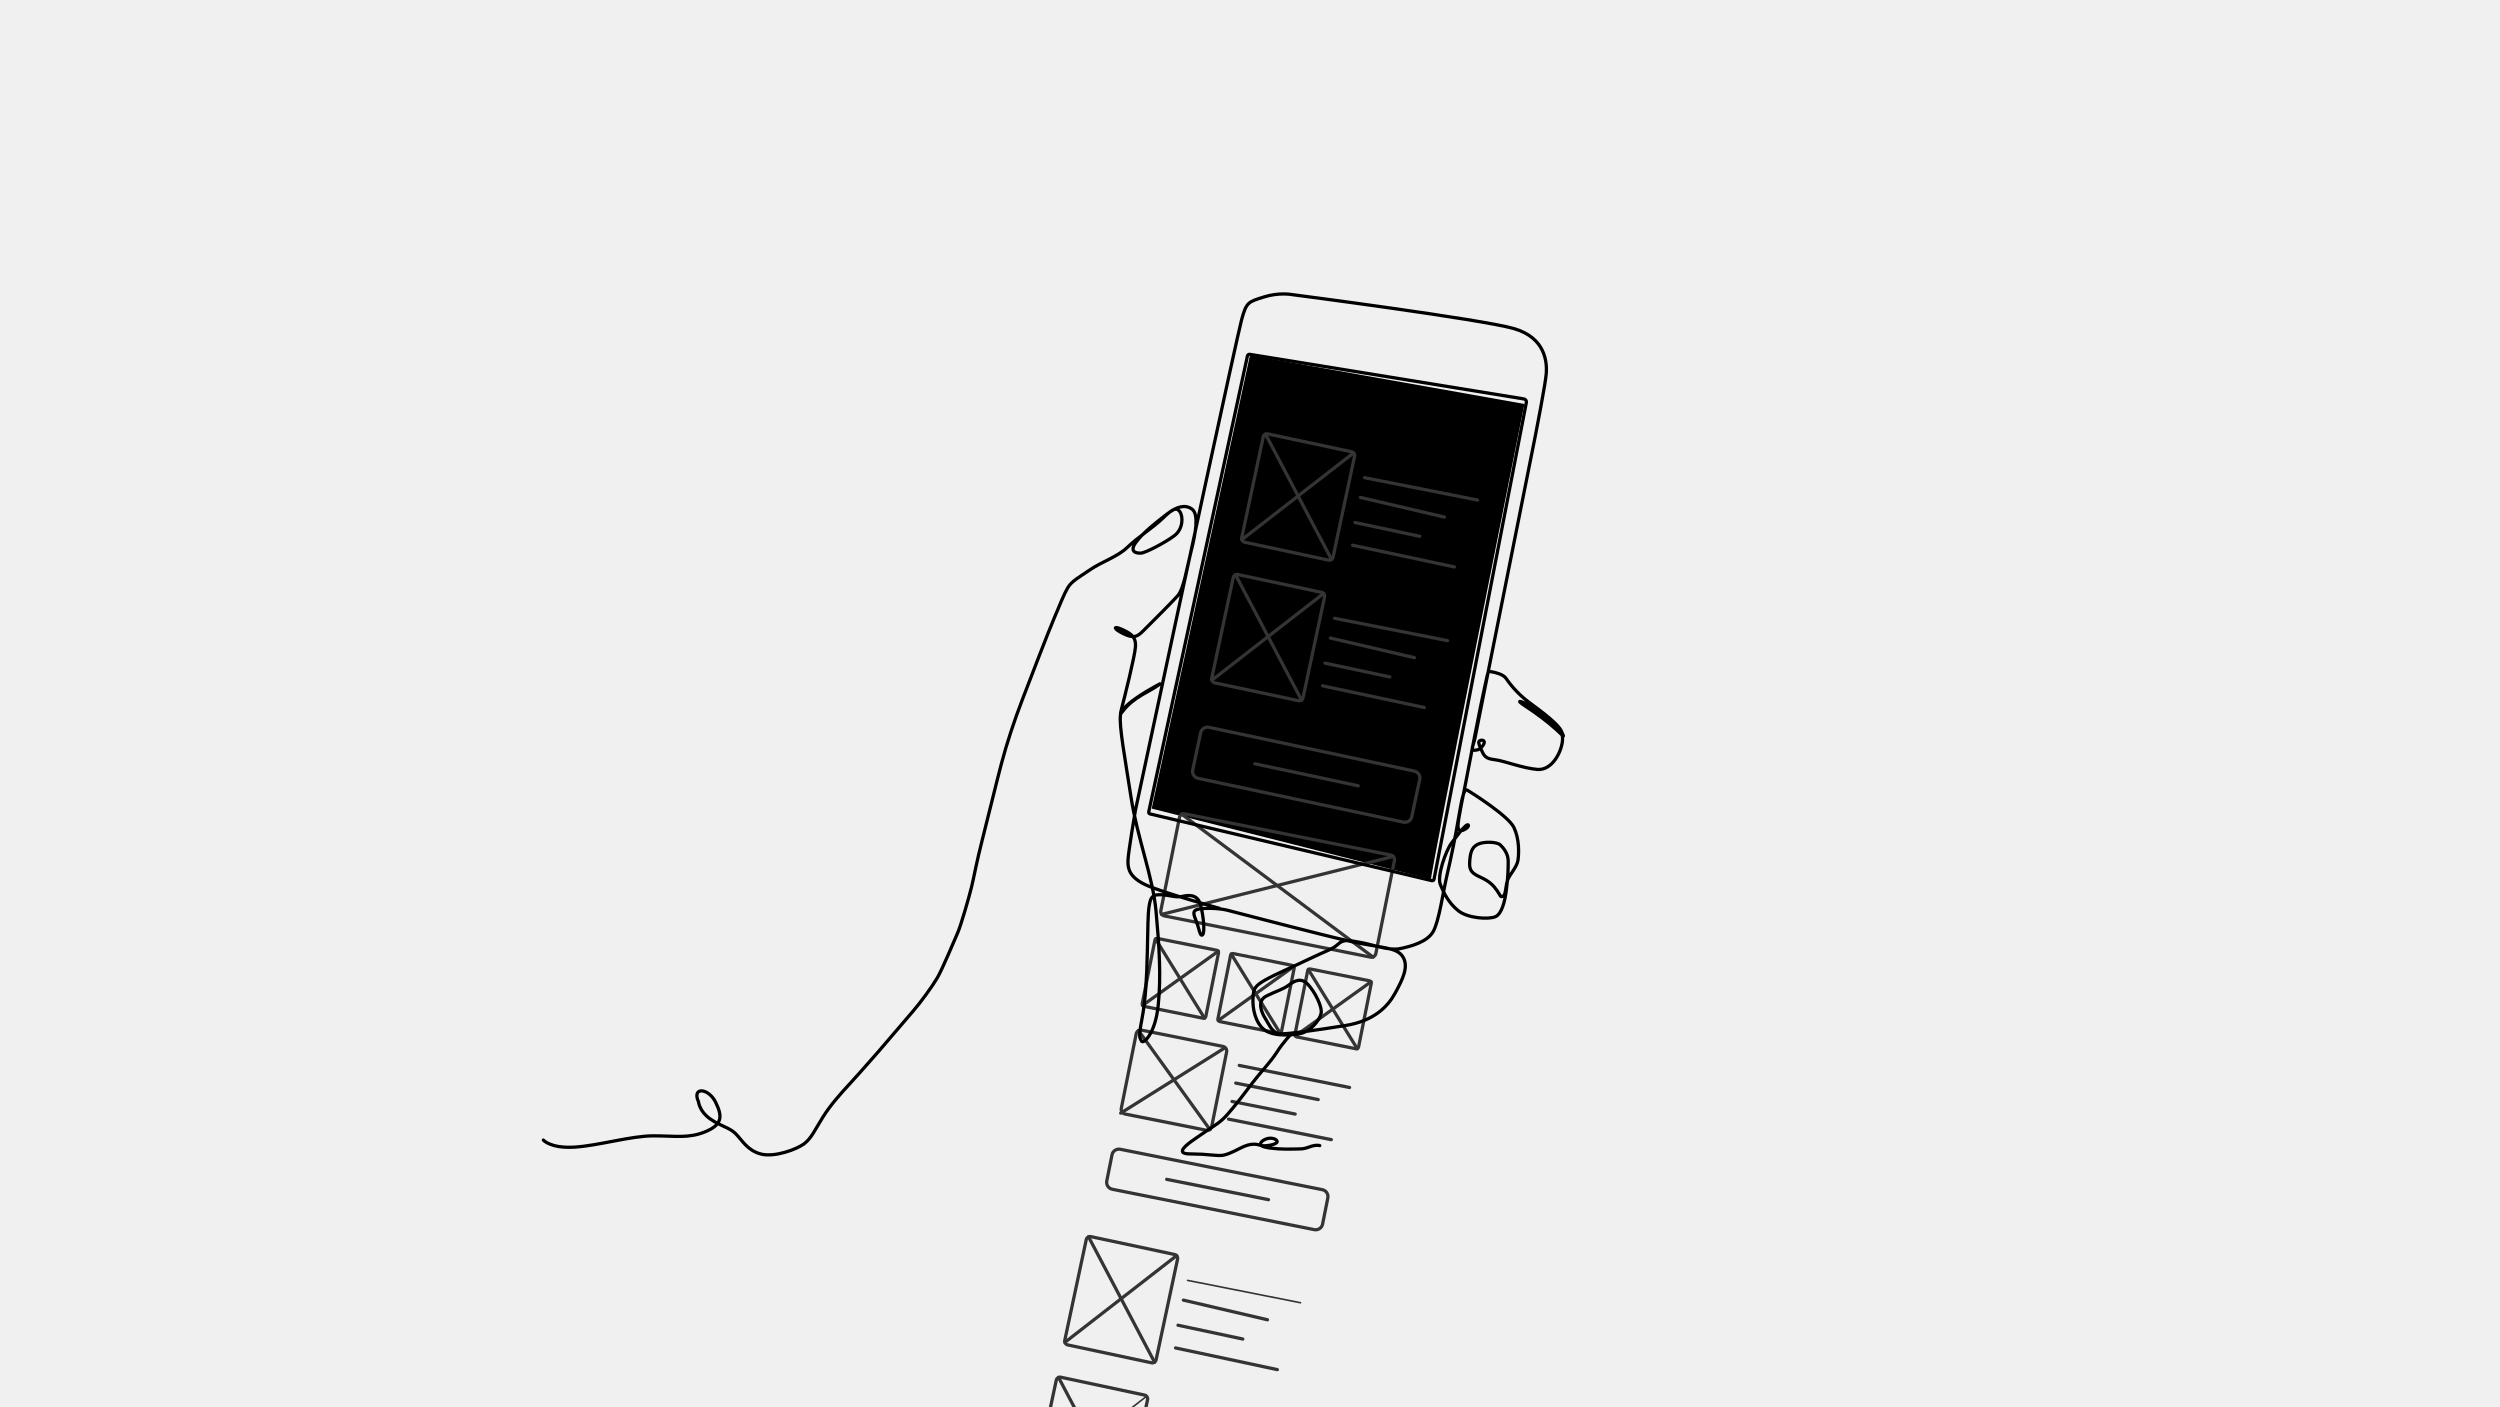
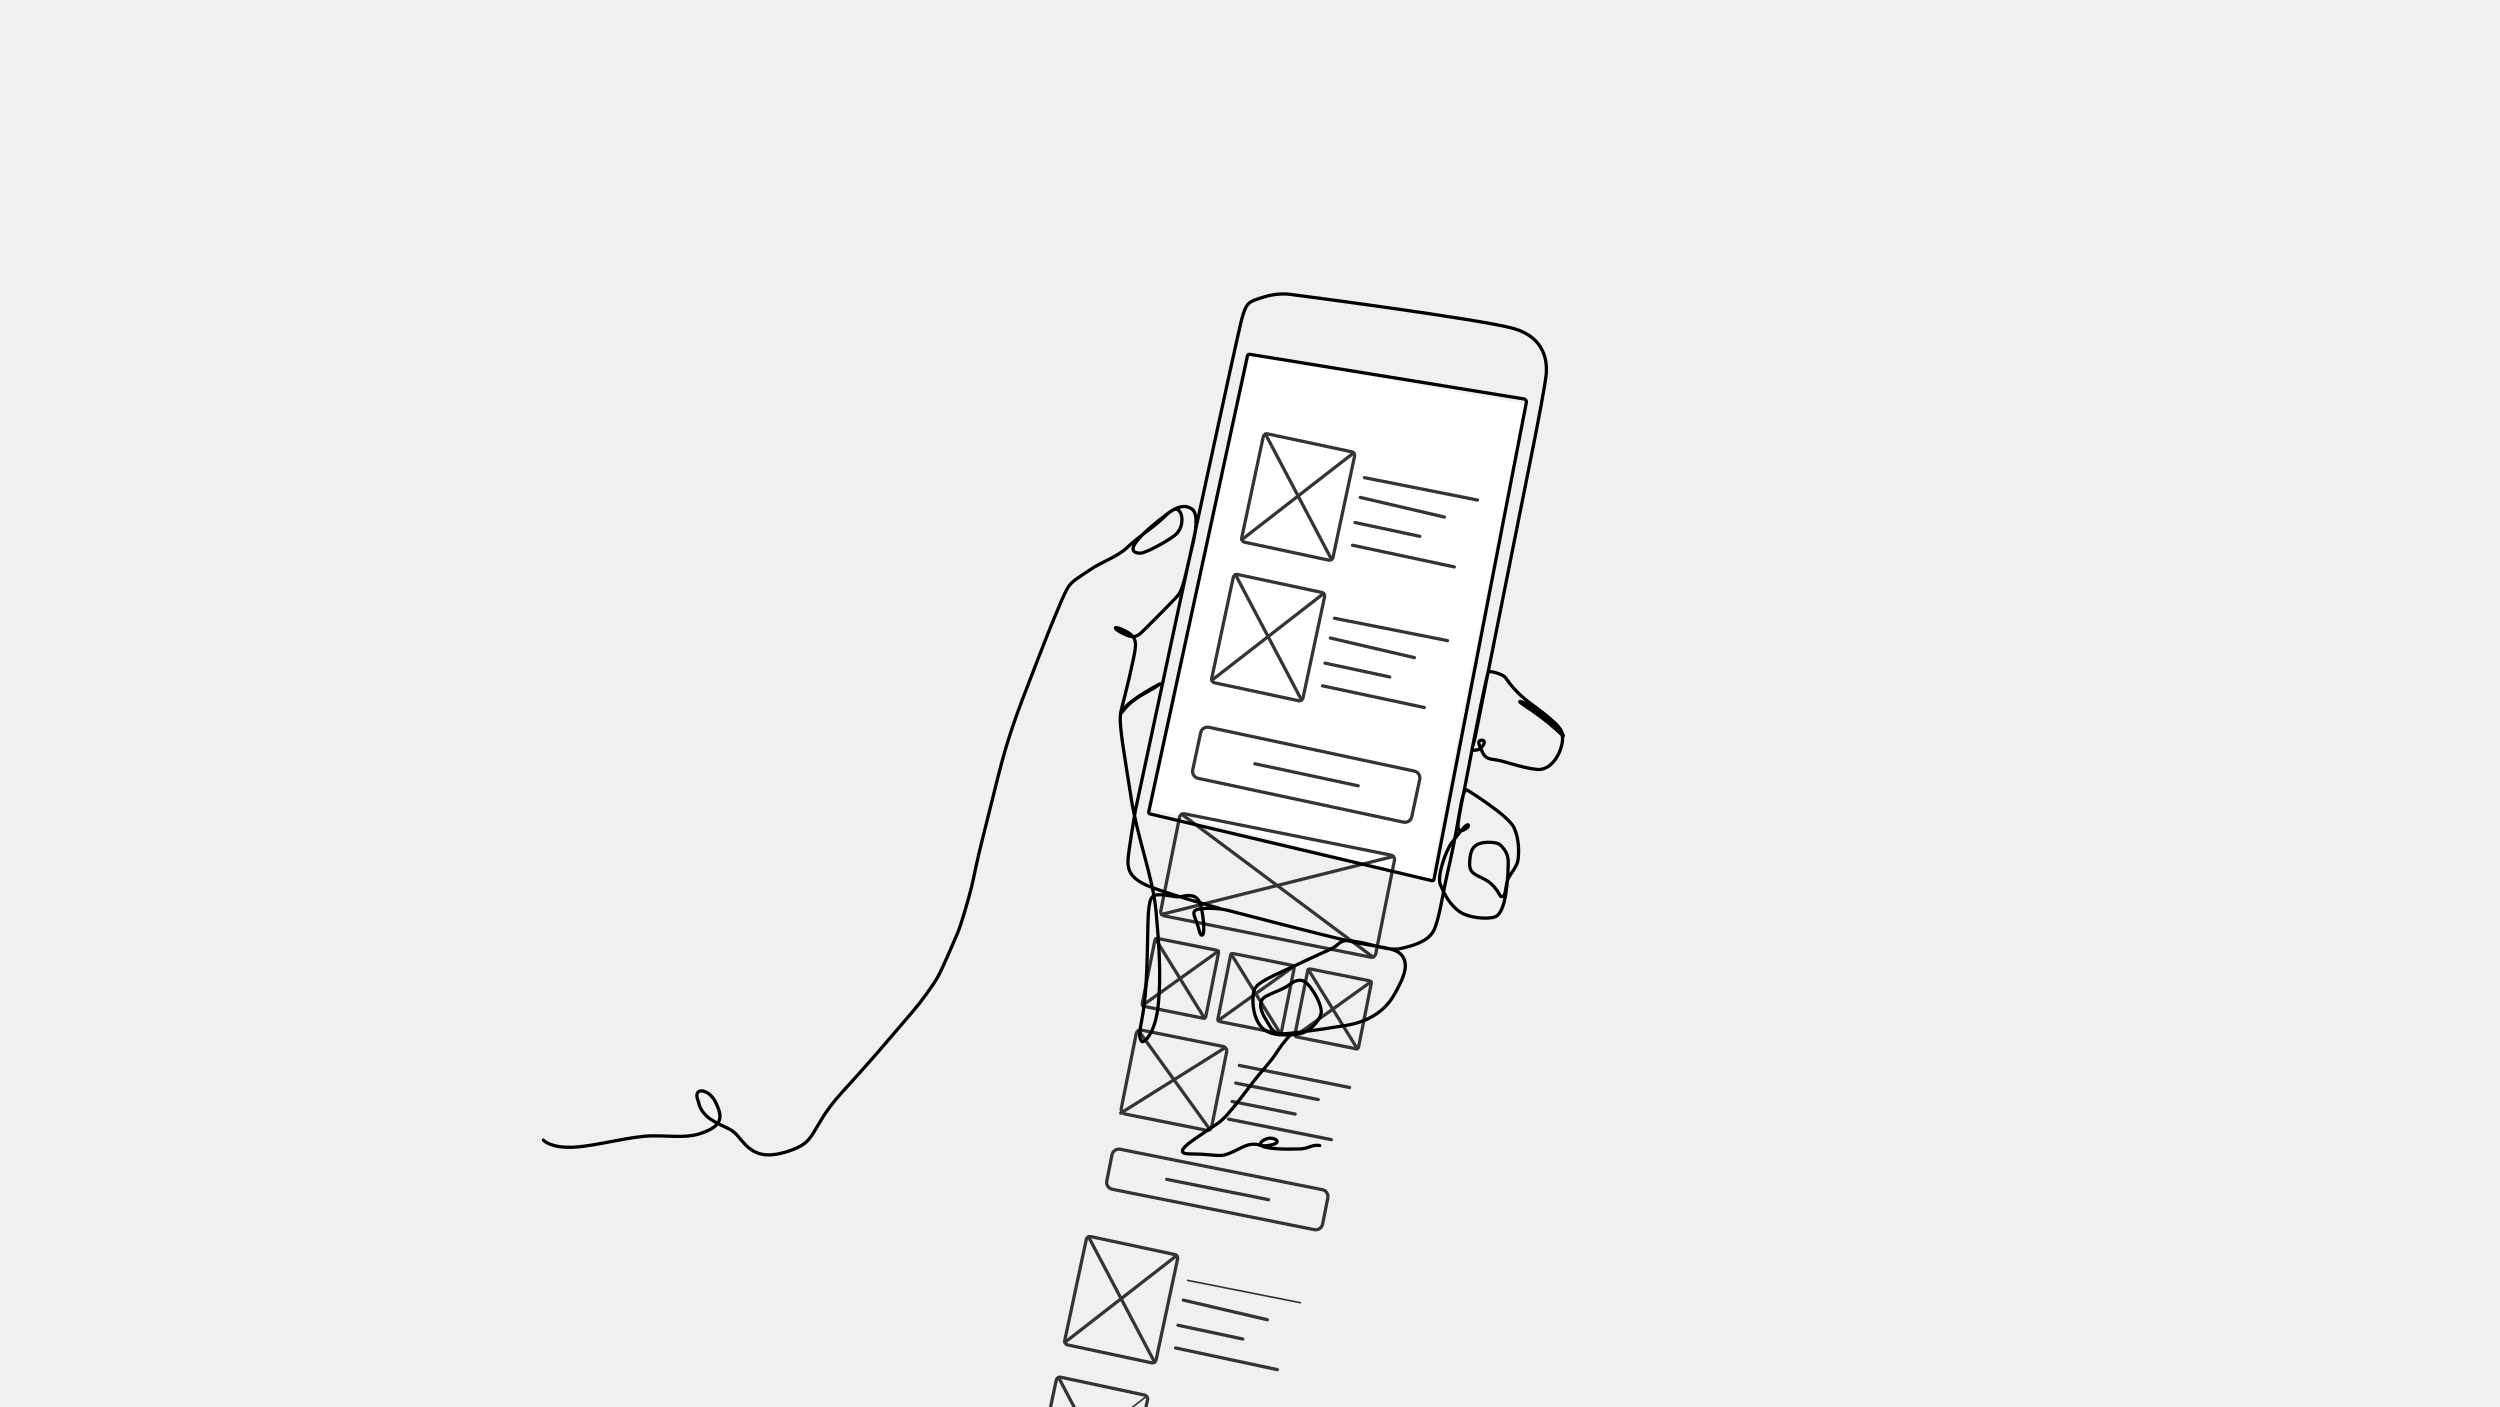
<svg xmlns="http://www.w3.org/2000/svg" xmlns:xlink="http://www.w3.org/1999/xlink" preserveAspectRatio="xMidYMid meet" width="1920" height="1080" viewBox="0 0 1920 1080" style="width:100%;height:100%">
  <defs>
    <animate repeatCount="indefinite" dur="5.88s" begin="0s" xlink:href="#_R_G_L_0_G_L_3_G" fill="freeze" attributeName="opacity" from="0" to="1" keyTimes="0;0.252;0.32;1" values="0;0;1;1" keySplines="0.167 0.167 0.833 0.833;0.167 0.167 0.833 0.833;0 0 0 0" calcMode="spline" />
    <animateMotion repeatCount="indefinite" dur="5.88s" begin="0s" xlink:href="#_R_G_L_0_G_L_2_G" fill="freeze" keyTimes="0;0.32;0.85;1" path="M960 540 C960,540 960,540 960,540 C960,540 1146,-262 1146,-262 C1146,-262 1146,-262 1146,-262 " keyPoints="0;0;1;1" keySplines="0.167 0.167 0.833 0.833;0.167 0.167 0.833 0.833;0 0 0 0" calcMode="spline" />
    <animateTransform repeatCount="indefinite" dur="5.88s" begin="0s" xlink:href="#_R_G_L_0_G_L_2_G" fill="freeze" attributeName="transform" from="-960 -540" to="-960 -540" type="translate" additive="sum" keyTimes="0;1" values="-960 -540;-960 -540" keySplines="0 0 1 1" calcMode="spline" />
    <animate attributeType="XML" attributeName="opacity" dur="6s" from="0" to="1" xlink:href="#time_group" />
  </defs>
  <g id="_R_G">
    <g id="_R_G_L_0_G">
      <g id="_R_G_L_0_G_L_3_G" transform=" translate(960, 540) translate(0, 0)">
-         <path id="_R_G_L_0_G_L_3_G_D_0_P_0" fill="#000000" fill-opacity="1" fill-rule="nonzero" d=" M0 -267.25 C0,-267.25 -75.5,81 -75.5,81 C-75.5,81 140.5,135.5 139,135.5 C137.5,135.5 210.75,-229.75 210.75,-229.75 C210.75,-229.75 0,-267.25 0,-267.25z " />
+         <path id="_R_G_L_0_G_L_3_G_D_0_P_0" fill="#ffffff" fill-opacity="1" fill-rule="nonzero" d=" M0 -267.25 C0,-267.25 -75.5,81 -75.5,81 C-75.5,81 140.5,135.5 139,135.5 C137.5,135.5 210.75,-229.75 210.75,-229.75 C210.75,-229.75 0,-267.25 0,-267.25z " />
      </g>
      <g id="_R_G_L_0_G_L_2_G">
        <g id="_R_G_L_0_G_L_2_G_L_0_G" transform=" translate(962.012, 743.929) scale(1.26, 1.26) translate(-138.053, -331.212)">
          <path id="_R_G_L_0_G_L_2_G_L_0_G_D_0_P_0" stroke="#343434" stroke-linecap="round" stroke-linejoin="round" fill="none" stroke-width="2" stroke-opacity="1" d=" M209.94 324.19 C209.94,324.19 84.23,299.06 84.23,299.06 C82.76,298.76 81.81,297.34 82.1,295.87 C82.1,295.87 93.48,238.98 93.48,238.98 C93.77,237.52 95.2,236.57 96.67,236.86 C96.67,236.86 222.38,262 222.38,262 C223.84,262.29 224.8,263.72 224.5,265.18 C224.5,265.18 213.13,322.07 213.13,322.07 C212.84,323.54 211.41,324.49 209.94,324.19z " />
          <path id="_R_G_L_0_G_L_2_G_L_0_G_D_1_P_0" stroke="#343434" stroke-linecap="round" stroke-linejoin="round" fill="none" stroke-width="2" stroke-opacity="1" d=" M94.74 237.03 C94.74,237.03 211.48,324.19 211.48,324.19 " />
          <path id="_R_G_L_0_G_L_2_G_L_0_G_D_2_P_0" stroke="#343434" stroke-linecap="round" stroke-linejoin="round" fill="none" stroke-width="2" stroke-opacity="1" d=" M82.51 298.16 C82.51,298.16 223.75,262.83 223.75,262.83 " />
          <path id="_R_G_L_0_G_L_2_G_L_0_G_D_3_P_0" stroke="#343434" stroke-linecap="round" stroke-linejoin="round" fill="none" stroke-width="2" stroke-opacity="1" d=" M107.91 361.42 C107.91,361.42 71.83,354.21 71.83,354.21 C71.09,354.06 70.61,353.34 70.76,352.6 C70.76,352.6 78.5,313.87 78.5,313.87 C78.65,313.13 79.37,312.65 80.11,312.8 C80.11,312.8 116.19,320.01 116.19,320.01 C116.93,320.16 117.41,320.88 117.26,321.62 C117.26,321.62 109.52,360.35 109.52,360.35 C109.37,361.09 108.65,361.57 107.91,361.42z " />
          <path id="_R_G_L_0_G_L_2_G_L_0_G_D_4_P_0" stroke="#343434" stroke-linecap="round" stroke-linejoin="round" fill="none" stroke-width="2" stroke-opacity="1" d=" M71.03 353.56 C71.03,353.56 117.14,320.56 117.14,320.56 " />
          <path id="_R_G_L_0_G_L_2_G_L_0_G_D_5_P_0" stroke="#343434" stroke-linecap="round" stroke-linejoin="round" fill="none" stroke-width="2" stroke-opacity="1" d=" M78.87 313.07 C78.87,313.07 108.74,361.41 108.74,361.41 " />
          <path id="_R_G_L_0_G_L_2_G_L_0_G_D_6_P_0" stroke="#343434" stroke-linecap="round" stroke-linejoin="round" fill="none" stroke-width="2" stroke-opacity="1" d=" M154.04 370.65 C154.04,370.65 117.96,363.44 117.96,363.44 C117.22,363.29 116.74,362.57 116.89,361.83 C116.89,361.83 124.63,323.09 124.63,323.09 C124.78,322.35 125.5,321.87 126.25,322.02 C126.25,322.02 162.32,329.23 162.32,329.23 C163.06,329.38 163.55,330.1 163.4,330.84 C163.4,330.84 155.65,369.58 155.65,369.58 C155.5,370.32 154.78,370.8 154.04,370.65z " />
          <path id="_R_G_L_0_G_L_2_G_L_0_G_D_7_P_0" stroke="#343434" stroke-linecap="round" stroke-linejoin="round" fill="none" stroke-width="2" stroke-opacity="1" d=" M117.16 362.78 C117.16,362.78 163.27,329.79 163.27,329.79 " />
          <path id="_R_G_L_0_G_L_2_G_L_0_G_D_8_P_0" stroke="#343434" stroke-linecap="round" stroke-linejoin="round" fill="none" stroke-width="2" stroke-opacity="1" d=" M125.01 322.29 C125.01,322.29 154.88,370.63 154.88,370.63 " />
          <path id="_R_G_L_0_G_L_2_G_L_0_G_D_9_P_0" stroke="#343434" stroke-linecap="round" stroke-linejoin="round" fill="none" stroke-width="2" stroke-opacity="1" d=" M201.02 380.04 C201.02,380.04 164.94,372.83 164.94,372.83 C164.2,372.68 163.72,371.96 163.87,371.22 C163.87,371.22 171.61,332.49 171.61,332.49 C171.76,331.75 172.48,331.27 173.22,331.41 C173.22,331.41 209.3,338.63 209.3,338.63 C210.04,338.78 210.52,339.5 210.37,340.24 C210.37,340.24 202.63,378.97 202.63,378.97 C202.48,379.71 201.76,380.19 201.02,380.04z " />
          <path id="_R_G_L_0_G_L_2_G_L_0_G_D_10_P_0" stroke="#343434" stroke-linecap="round" stroke-linejoin="round" fill="none" stroke-width="2" stroke-opacity="1" d=" M164.13 372.18 C164.13,372.18 210.24,339.18 210.24,339.18 " />
          <path id="_R_G_L_0_G_L_2_G_L_0_G_D_11_P_0" stroke="#343434" stroke-linecap="round" stroke-linejoin="round" fill="none" stroke-width="2" stroke-opacity="1" d=" M171.98 331.69 C171.98,331.69 201.85,380.03 201.85,380.03 " />
          <path id="_R_G_L_0_G_L_2_G_L_0_G_D_12_P_0" stroke="#343434" stroke-linecap="round" stroke-linejoin="round" fill="none" stroke-width="2" stroke-opacity="1" d=" M109.73 429.69 C109.73,429.69 60.26,419.8 60.26,419.8 C58.7,419.49 57.69,417.97 58,416.41 C58,416.41 67.08,370.97 67.08,370.97 C67.4,369.41 68.92,368.39 70.48,368.71 C70.48,368.71 119.95,378.6 119.95,378.6 C121.51,378.91 122.52,380.43 122.21,381.99 C122.21,381.99 113.12,427.43 113.12,427.43 C112.81,428.99 111.29,430 109.73,429.69z " />
          <path id="_R_G_L_0_G_L_2_G_L_0_G_D_13_P_0" stroke="#343434" stroke-linecap="round" stroke-linejoin="round" fill="none" stroke-width="2" stroke-opacity="1" d=" M175.65 490.29 C175.65,490.29 52.53,465.67 52.53,465.67 C50.2,465.2 48.69,462.94 49.16,460.61 C49.16,460.61 52.35,444.67 52.35,444.67 C52.81,442.35 55.08,440.84 57.4,441.3 C57.4,441.3 180.52,465.92 180.52,465.92 C182.85,466.39 184.35,468.65 183.89,470.98 C183.89,470.98 180.7,486.92 180.7,486.92 C180.24,489.24 177.97,490.75 175.65,490.29z " />
          <path id="_R_G_L_0_G_L_2_G_L_0_G_D_14_P_0" stroke="#343434" stroke-linecap="round" stroke-linejoin="round" fill="none" stroke-width="2" stroke-opacity="1" d=" M68.44 368.88 C68.44,368.88 112.06,429.34 112.06,429.34 " />
          <path id="_R_G_L_0_G_L_2_G_L_0_G_D_15_P_0" stroke="#343434" stroke-linecap="round" stroke-linejoin="round" fill="none" stroke-width="2" stroke-opacity="1" d=" M57.64 419.28 C57.64,419.28 121.19,379.43 121.19,379.43 " />
          <path id="_R_G_L_0_G_L_2_G_L_0_G_D_16_P_0" stroke="#343434" stroke-linecap="round" stroke-linejoin="round" fill="none" stroke-width="2" stroke-opacity="1" d=" M129.92 390.2 C129.92,390.2 197.13,403.64 197.13,403.64 " />
          <path id="_R_G_L_0_G_L_2_G_L_0_G_D_17_P_0" stroke="#343434" stroke-linecap="round" stroke-linejoin="round" fill="none" stroke-width="2" stroke-opacity="1" d=" M127.77 400.96 C127.77,400.96 178.02,411.01 178.02,411.01 " />
          <path id="_R_G_L_0_G_L_2_G_L_0_G_D_18_P_0" stroke="#343434" stroke-linecap="round" stroke-linejoin="round" fill="none" stroke-width="2" stroke-opacity="1" d=" M125.52 412.16 C125.52,412.16 163.99,419.85 163.99,419.85 " />
          <path id="_R_G_L_0_G_L_2_G_L_0_G_D_19_P_0" stroke="#343434" stroke-linecap="round" stroke-linejoin="round" fill="none" stroke-width="2" stroke-opacity="1" d=" M123.37 422.92 C123.37,422.92 186.01,435.44 186.01,435.44 " />
          <path id="_R_G_L_0_G_L_2_G_L_0_G_D_20_P_0" stroke="#343434" stroke-linecap="round" stroke-linejoin="round" fill="none" stroke-width="2" stroke-opacity="1" d=" M85.68 459.63 C85.68,459.63 147.73,472.03 147.73,472.03 " />
          <path id="_R_G_L_0_G_L_2_G_L_0_G_D_21_P_0" stroke="#343434" stroke-linecap="round" stroke-linejoin="round" fill="none" stroke-width="2" stroke-opacity="1" d=" M229.97 241.9 C229.97,241.9 104.85,215.21 104.85,215.21 C102.53,214.71 101.05,212.43 101.54,210.11 C101.54,210.11 106.38,187.42 106.38,187.42 C106.88,185.1 109.16,183.62 111.48,184.11 C111.48,184.11 236.61,210.8 236.61,210.8 C238.93,211.3 240.41,213.58 239.91,215.9 C239.91,215.9 235.07,238.59 235.07,238.59 C234.58,240.91 232.29,242.39 229.97,241.9z " />
          <path id="_R_G_L_0_G_L_2_G_L_0_G_D_22_P_0" stroke="#343434" stroke-linecap="round" stroke-linejoin="round" fill="none" stroke-width="2" stroke-opacity="1" d=" M139.42 206.33 C139.42,206.33 202.41,219.76 202.41,219.76 " />
          <path id="_R_G_L_0_G_L_2_G_L_0_G_D_23_P_0" stroke="#343434" stroke-linecap="round" stroke-linejoin="round" fill="none" stroke-width="2" stroke-opacity="1" d=" M184.31 82.19 C184.31,82.19 133.21,71.29 133.21,71.29 C131.95,71.02 131.15,69.78 131.42,68.52 C131.42,68.52 144.53,7.06 144.53,7.06 C144.79,5.8 146.03,5 147.29,5.27 C147.29,5.27 198.39,16.17 198.39,16.17 C199.65,16.44 200.45,17.67 200.18,18.93 C200.18,18.93 187.07,80.39 187.07,80.39 C186.8,81.65 185.57,82.45 184.31,82.19z " />
          <path id="_R_G_L_0_G_L_2_G_L_0_G_D_24_P_0" stroke="#343434" stroke-linecap="round" stroke-linejoin="round" fill="none" stroke-width="2" stroke-opacity="1" d=" M199.63 16.82 C199.63,16.82 131.49,69.71 131.49,69.71 " />
          <path id="_R_G_L_0_G_L_2_G_L_0_G_D_25_P_0" stroke="#343434" stroke-linecap="round" stroke-linejoin="round" fill="none" stroke-width="2" stroke-opacity="1" d=" M145.88 5.36 C145.88,5.36 186.16,81.81 186.16,81.81 " />
          <path id="_R_G_L_0_G_L_2_G_L_0_G_D_26_P_0" stroke="#343434" stroke-linecap="round" stroke-linejoin="round" fill="none" stroke-width="2" stroke-opacity="1" d=" M206.27 31.94 C206.27,31.94 275.11,45.58 275.11,45.58 " />
          <path id="_R_G_L_0_G_L_2_G_L_0_G_D_27_P_0" stroke="#343434" stroke-linecap="round" stroke-linejoin="round" fill="none" stroke-width="2" stroke-opacity="1" d=" M203.7 43.98 C203.7,43.98 254.96,55.96 254.96,55.96 " />
          <path id="_R_G_L_0_G_L_2_G_L_0_G_D_28_P_0" stroke="#343434" stroke-linecap="round" stroke-linejoin="round" fill="none" stroke-width="2" stroke-opacity="1" d=" M200.44 59.28 C200.44,59.28 239.94,67.7 239.94,67.7 " />
          <path id="_R_G_L_0_G_L_2_G_L_0_G_D_29_P_0" stroke="#343434" stroke-linecap="round" stroke-linejoin="round" fill="none" stroke-width="2" stroke-opacity="1" d=" M198.95 73.12 C198.95,73.12 260.99,86.35 260.99,86.35 " />
          <path id="_R_G_L_0_G_L_2_G_L_0_G_D_30_P_0" stroke="#343434" stroke-linecap="round" stroke-linejoin="round" fill="none" stroke-width="2" stroke-opacity="1" d=" M166.03 167.89 C166.03,167.89 114.93,156.99 114.93,156.99 C113.67,156.72 112.87,155.48 113.13,154.22 C113.13,154.22 126.25,92.76 126.25,92.76 C126.51,91.51 127.75,90.7 129.01,90.97 C129.01,90.97 180.11,101.87 180.11,101.87 C181.37,102.14 182.17,103.38 181.9,104.64 C181.9,104.64 168.79,166.09 168.79,166.09 C168.52,167.35 167.28,168.16 166.03,167.89z " />
          <path id="_R_G_L_0_G_L_2_G_L_0_G_D_31_P_0" stroke="#343434" stroke-linecap="round" stroke-linejoin="round" fill="none" stroke-width="2" stroke-opacity="1" d=" M181.35 102.52 C181.35,102.52 113.21,155.41 113.21,155.41 " />
          <path id="_R_G_L_0_G_L_2_G_L_0_G_D_32_P_0" stroke="#343434" stroke-linecap="round" stroke-linejoin="round" fill="none" stroke-width="2" stroke-opacity="1" d=" M127.6 91.06 C127.6,91.06 167.88,167.51 167.88,167.51 " />
          <path id="_R_G_L_0_G_L_2_G_L_0_G_D_33_P_0" stroke="#343434" stroke-linecap="round" stroke-linejoin="round" fill="none" stroke-width="2" stroke-opacity="1" d=" M187.99 117.64 C187.99,117.64 256.83,131.28 256.83,131.28 " />
          <path id="_R_G_L_0_G_L_2_G_L_0_G_D_34_P_0" stroke="#343434" stroke-linecap="round" stroke-linejoin="round" fill="none" stroke-width="2" stroke-opacity="1" d=" M185.42 129.68 C185.42,129.68 236.67,141.66 236.67,141.66 " />
          <path id="_R_G_L_0_G_L_2_G_L_0_G_D_35_P_0" stroke="#343434" stroke-linecap="round" stroke-linejoin="round" fill="none" stroke-width="2" stroke-opacity="1" d=" M182.16 144.98 C182.16,144.98 221.66,153.41 221.66,153.41 " />
          <path id="_R_G_L_0_G_L_2_G_L_0_G_D_36_P_0" stroke="#343434" stroke-linecap="round" stroke-linejoin="round" fill="none" stroke-width="2" stroke-opacity="1" d=" M180.67 158.82 C180.67,158.82 242.71,172.05 242.71,172.05 " />
          <path id="_R_G_L_0_G_L_2_G_L_0_G_D_37_P_0" stroke="#343434" stroke-linecap="round" stroke-linejoin="round" fill="none" stroke-width="2" stroke-opacity="1" d=" M76.44 571.45 C76.44,571.45 25.34,560.55 25.34,560.55 C24.08,560.29 23.28,559.05 23.55,557.79 C23.55,557.79 36.66,496.33 36.66,496.33 C36.93,495.07 38.17,494.27 39.42,494.54 C39.42,494.54 90.52,505.44 90.52,505.44 C91.78,505.71 92.58,506.94 92.32,508.2 C92.32,508.2 79.21,569.66 79.21,569.66 C78.94,570.92 77.7,571.72 76.44,571.45z " />
          <path id="_R_G_L_0_G_L_2_G_L_0_G_D_38_P_0" stroke="#343434" stroke-linecap="round" stroke-linejoin="round" fill="none" stroke-width="2" stroke-opacity="1" d=" M91.76 506.09 C91.76,506.09 23.63,558.98 23.63,558.98 " />
          <path id="_R_G_L_0_G_L_2_G_L_0_G_D_39_P_0" stroke="#343434" stroke-linecap="round" stroke-linejoin="round" fill="none" stroke-width="2" stroke-opacity="1" d=" M38.02 494.63 C38.02,494.63 78.29,571.08 78.29,571.08 " />
          <path id="_R_G_L_0_G_L_2_G_L_0_G_D_40_P_0" stroke="#343434" stroke-linecap="round" stroke-linejoin="round" fill="none" stroke-width="1" stroke-opacity="1" d=" M98.41 521.21 C98.41,521.21 167.24,534.85 167.24,534.85 " />
          <path id="_R_G_L_0_G_L_2_G_L_0_G_D_41_P_0" stroke="#343434" stroke-linecap="round" stroke-linejoin="round" fill="none" stroke-width="2" stroke-opacity="1" d=" M95.84 533.25 C95.84,533.25 147.09,545.23 147.09,545.23 " />
          <path id="_R_G_L_0_G_L_2_G_L_0_G_D_42_P_0" stroke="#343434" stroke-linecap="round" stroke-linejoin="round" fill="none" stroke-width="2" stroke-opacity="1" d=" M92.57 548.55 C92.57,548.55 132.07,556.97 132.07,556.97 " />
          <path id="_R_G_L_0_G_L_2_G_L_0_G_D_43_P_0" stroke="#343434" stroke-linecap="round" stroke-linejoin="round" fill="none" stroke-width="2" stroke-opacity="1" d=" M91.08 562.39 C91.08,562.39 153.12,575.62 153.12,575.62 " />
          <path id="_R_G_L_0_G_L_2_G_L_0_G_D_44_P_0" stroke="#343434" stroke-linecap="round" stroke-linejoin="round" fill="none" stroke-width="2" stroke-opacity="1" d=" M58.16 657.16 C58.16,657.16 7.06,646.26 7.06,646.26 C5.8,645.99 5,644.75 5.27,643.49 C5.27,643.49 18.38,582.03 18.38,582.03 C18.65,580.77 19.89,579.97 21.14,580.24 C21.14,580.24 72.24,591.14 72.24,591.14 C73.5,591.41 74.3,592.65 74.03,593.9 C74.03,593.9 60.92,655.36 60.92,655.36 C60.66,656.62 59.42,657.42 58.16,657.16z " />
          <path id="_R_G_L_0_G_L_2_G_L_0_G_D_45_P_0" stroke="#343434" stroke-linecap="round" stroke-linejoin="round" fill="none" stroke-width="1" stroke-opacity="1" d=" M73.48 591.79 C73.48,591.79 5.34,644.68 5.34,644.68 " />
          <path id="_R_G_L_0_G_L_2_G_L_0_G_D_46_P_0" stroke="#343434" stroke-linecap="round" stroke-linejoin="round" fill="none" stroke-width="2" stroke-opacity="1" d=" M19.74 580.33 C19.74,580.33 60.01,656.78 60.01,656.78 " />
          <path id="_R_G_L_0_G_L_2_G_L_0_G_D_47_P_0" stroke="#343434" stroke-linecap="round" stroke-linejoin="round" fill="none" stroke-width="1" stroke-opacity="1" d=" M78.82 612.92 C78.82,612.92 149.15,626.85 149.15,626.85 " />
          <path id="_R_G_L_0_G_L_2_G_L_0_G_D_48_P_0" stroke="#343434" stroke-linecap="round" stroke-linejoin="round" fill="none" stroke-width="1" stroke-opacity="1" d=" M76.19 625.21 C76.19,625.21 128.56,637.46 128.56,637.46 " />
        </g>
      </g>
      <g id="_R_G_L_0_G_L_1_G" transform=" translate(1027.279, 579.848) scale(1.26, 1.26) translate(-120.246, -249.334)">
        <path id="_R_G_L_0_G_L_1_G_D_0_P_0" stroke="#000000" stroke-linecap="round" stroke-linejoin="round" fill="none" stroke-width="2" stroke-opacity="1" d=" M66.68 5.1 C66.68,5.1 233.81,32.3 233.81,32.3 C234.82,32.46 235.49,33.43 235.3,34.43 C235.3,34.43 179,325.13 179,325.13 C178.89,325.7 178.32,326.07 177.75,325.93 C177.75,325.93 5.9,285.24 5.9,285.24 C5.35,285.11 5,284.55 5.12,283.99 C5.12,283.99 65.3,6.04 65.3,6.04 C65.43,5.41 66.04,5 66.68,5.1z " />
        <path id="_R_G_L_0_G_L_1_G_D_1_P_0" stroke="#000000" stroke-linecap="round" stroke-linejoin="round" fill="none" stroke-width="2" stroke-opacity="1" d=" M91.53 419.88 C91.53,419.88 87.32,424.09 83.17,430.55 C79.01,437.01 73.2,442.72 68.54,448.93 C63.88,455.15 58.37,462.36 53.36,468.12 C48.34,473.88 45.09,475.08 39.78,478.84 C34.47,482.6 26.46,487.41 25.71,490.31 C24.96,493.22 31.42,492.27 37.48,492.67 C43.54,493.07 47.8,493.67 49.95,493.37 C52.11,493.07 54.81,492.17 61.27,488.81 C67.74,485.45 71.33,486.67 73.5,487.31 C75.67,487.94 81.51,487.11 83.01,485.7 C84.52,484.3 81.25,482.31 77.8,483.05 C74.36,483.79 70.96,486.86 75.4,488.16 C79.84,489.45 87.92,489.66 92.73,489.51 C97.54,489.36 98.89,489.78 103.05,488.21 C107.21,486.64 109.37,487.4 109.37,487.4 " />
      </g>
      <g id="_R_G_L_0_G_L_0_G" transform=" translate(809.731, 556.68) scale(1.26, 1.26) translate(-316.458, -268.724)">
        <path id="_R_G_L_0_G_L_0_G_D_0_P_0" stroke="#000000" stroke-linecap="round" stroke-linejoin="round" fill="none" stroke-width="2" stroke-opacity="1" d=" M5 521.82 C5,521.82 9.3,526.98 23.92,526.12 C38.54,525.25 58.32,519.24 72.08,519.24 C85.84,519.24 93.58,520.96 103.9,516.66 C114.22,512.36 114.22,507.2 109.92,498.6 C105.62,490 95.3,489.14 99.6,498.6 C99.6,498.6 100.09,504.38 106.83,509.02 C113.58,513.65 118.3,514.06 122.16,517.87 C126.02,521.68 129.32,528.24 137.69,530.34 C146.05,532.45 159.38,527.47 163.89,524.13 C168.39,520.8 170.77,515.15 175.46,507.7 C180.15,500.25 186.38,493.32 191.94,487.31 C197.5,481.3 209.58,467.47 209.58,467.47 C209.58,467.47 225.46,448.89 230.26,443.33 C235.07,437.77 242.04,428.2 245.14,422.89 C248.25,417.58 255.56,399.95 257.52,395.54 C259.47,391.13 264.43,374 266.03,367.39 C267.64,360.77 268.91,352.98 272.67,338.26 C276.43,323.53 280.86,305.04 284.17,292.49 C287.47,279.95 292.21,265.74 296.79,253.8 C301.37,241.85 312.72,212.21 316.33,203.77 C319.93,195.33 322.26,189.16 324.67,185.12 C327.07,181.07 331.48,178.82 338.42,174.07 C345.36,169.32 355.19,166.21 361.04,160.47 C366.89,154.72 376.62,148.55 382.39,142.97 C388.15,137.4 390.69,135.79 392.87,138.65 C395.06,141.52 395.06,149.27 389.67,153.38 C384.27,157.49 372.13,163.9 369.23,164.05 C366.32,164.2 361.87,163.28 366.33,157.27 C370.8,151.26 378.98,145.02 384.99,140.34 C391,135.67 396.18,134.17 400.39,137.26 C404.59,140.36 402.64,151.88 399.89,162.6 C397.13,173.32 395.38,185.87 391.62,190.08 C387.86,194.28 374.81,207.26 370.88,211.19 C366.95,215.12 365.02,216.22 358.74,213.26 C352.47,210.29 351.91,207.92 357.69,210.55 C363.48,213.18 366.3,215.29 365.92,221.07 C365.55,226.86 359.19,252.17 357.55,258.43 C355.92,264.69 357.03,261.28 360.66,257.53 C364.29,253.77 368.7,250.99 373.79,248.26 C378.87,245.53 381.95,243 380.65,243.8 C379.35,244.6 357.57,255.63 356.75,262.79 C355.94,269.95 359.42,288.29 363.22,312.93 C367.01,337.57 376.54,361.42 378.44,382.26 C380.35,403.1 381.63,422.11 379.75,439.92 C377.87,457.73 370.35,463.67 369.53,461.41 C368.7,459.16 367.5,460.29 369.83,448.19 C372.16,436.09 372.76,422.71 373.13,407.39 C373.51,392.06 373.42,384.3 374.26,379.06 C375.1,373.81 376.14,371.97 381.74,372.29 C387.33,372.62 390.53,374.14 394.29,373.31 C398.04,372.48 403.68,371.66 405.52,378.27 C407.36,384.88 408.38,395.59 406.76,396.75 C405.14,397.92 404.77,392.73 402.82,388 C400.86,383.27 401,381.9 404.02,381.12 C407.03,380.34 416.15,380.3 421.71,381.67 C427.27,383.04 478.18,396.52 496.97,400.7 C515.76,404.88 524.92,404 528.83,410.02 C532.74,416.03 528.63,424.14 524.12,432.36 C519.61,440.57 511.29,449.19 493.86,452 C476.43,454.8 459.71,457.11 454.59,457.06 C449.48,457 447.79,452.1 445.27,448.11 C442.75,444.13 439.63,437.07 445.76,433.99 C451.88,430.91 455.57,430.15 459.32,427.37 C463.08,424.59 466.95,422.57 471.08,427 C475.22,431.43 479.94,440.58 479.04,444.68 C478.13,448.78 472.58,455.9 465.74,457.03 C458.9,458.16 447.72,458.76 442.72,453 C437.71,447.24 437.21,438.85 437.61,434.06 C438.01,429.27 439.01,427.65 445.27,424.09 C451.53,420.54 461.8,416.28 471.92,411.37 C482.04,406.46 485.81,405.71 489.35,402.45 C492.9,399.19 496.02,400.12 503.06,401.33 C510.09,402.55 520.11,406.51 526.97,405.16 C533.84,403.8 543.71,401.05 547.31,394.84 C550.92,388.63 553.33,370.87 555.88,359.97 C558.44,349.08 560.92,336.84 562.87,325.33 C564.82,313.82 566.1,307.3 568.13,308.5 C570.16,309.7 593.07,324.07 596.53,331.19 C599.99,338.32 599.63,347.08 599.09,351.03 C598.54,354.98 595.12,358.6 593.2,362.28 C591.28,365.96 591.96,372.11 590.02,373.08 C588.09,374.05 588.69,373.1 586.34,369.79 C583.98,366.48 581.58,364.03 576.27,361.63 C570.96,359.22 569.31,357.47 569.61,352.46 C569.91,347.45 570.56,343.39 574.62,341.49 C578.67,339.58 586.39,340.13 588.19,341.84 C589.99,343.54 593.05,346.95 593.1,351.76 C593.15,356.57 592.87,362.18 592.01,369.09 C591.15,376 589.29,383.92 585.29,385.67 C581.28,387.42 568.71,386.72 562.84,382.16 C556.98,377.6 553.79,371.21 551.72,366.03 C549.65,360.86 555.03,345.36 558.69,340.57 C562.34,335.78 565.26,331.83 567.26,330.22 C569.25,328.61 569.6,330.65 567.2,332.12 C564.8,333.58 562.69,334.12 562.49,330.57 C562.29,327.01 566.7,307.07 567.45,302.66 C568.2,298.25 576.72,254.44 578.8,245.53 C580.88,236.62 580.34,235.99 582.82,236.36 C585.3,236.74 590.07,237.98 591.68,240.27 C593.3,242.56 597.92,249.21 605.96,255.11 C614,261.01 623.78,268.39 625.51,272.56 C627.24,276.72 627.92,276.66 622.51,271.7 C617.1,266.75 609.53,261.23 605.22,258.43 C600.92,255.62 598.66,253.92 601.02,254.62 C603.37,255.32 609.27,258.27 615.68,263.66 C622.1,269.06 626.86,271.47 626.16,278.57 C625.47,285.67 619.63,296.64 610.83,295.9 C602.04,295.16 590.44,290.69 585.68,290.09 C580.93,289.49 578.97,288.94 577.27,285.13 C575.57,281.32 574,278.57 576.41,278.14 C578.82,277.71 579.09,279.59 577.53,281.57 C575.97,283.55 575,284.09 572.4,284.24 C569.81,284.38 571.96,281.17 572.91,276.46 C573.86,271.75 582.73,227.22 582.73,227.22 C582.73,227.22 609.68,92.32 609.68,92.32 C609.68,92.32 616.04,59.95 616.34,54.14 C616.64,48.33 616.29,32.9 596.56,27.19 C576.82,21.48 461.1,6.45 461.1,6.45 C461.1,6.45 453.41,5 444.12,7.95 C434.83,10.91 433.5,10.86 430.54,22.03 C427.59,33.2 390.47,205.87 390.47,205.87 C390.47,205.87 365.88,320.79 365.88,320.79 C365.88,320.79 361.49,346.37 361.34,351.41 C361.19,356.44 362.24,361.4 371.56,365.98 C380.88,370.56 417.1,380.57 417.1,380.57 " />
      </g>
    </g>
  </g>
  <g id="time_group" />
</svg>
